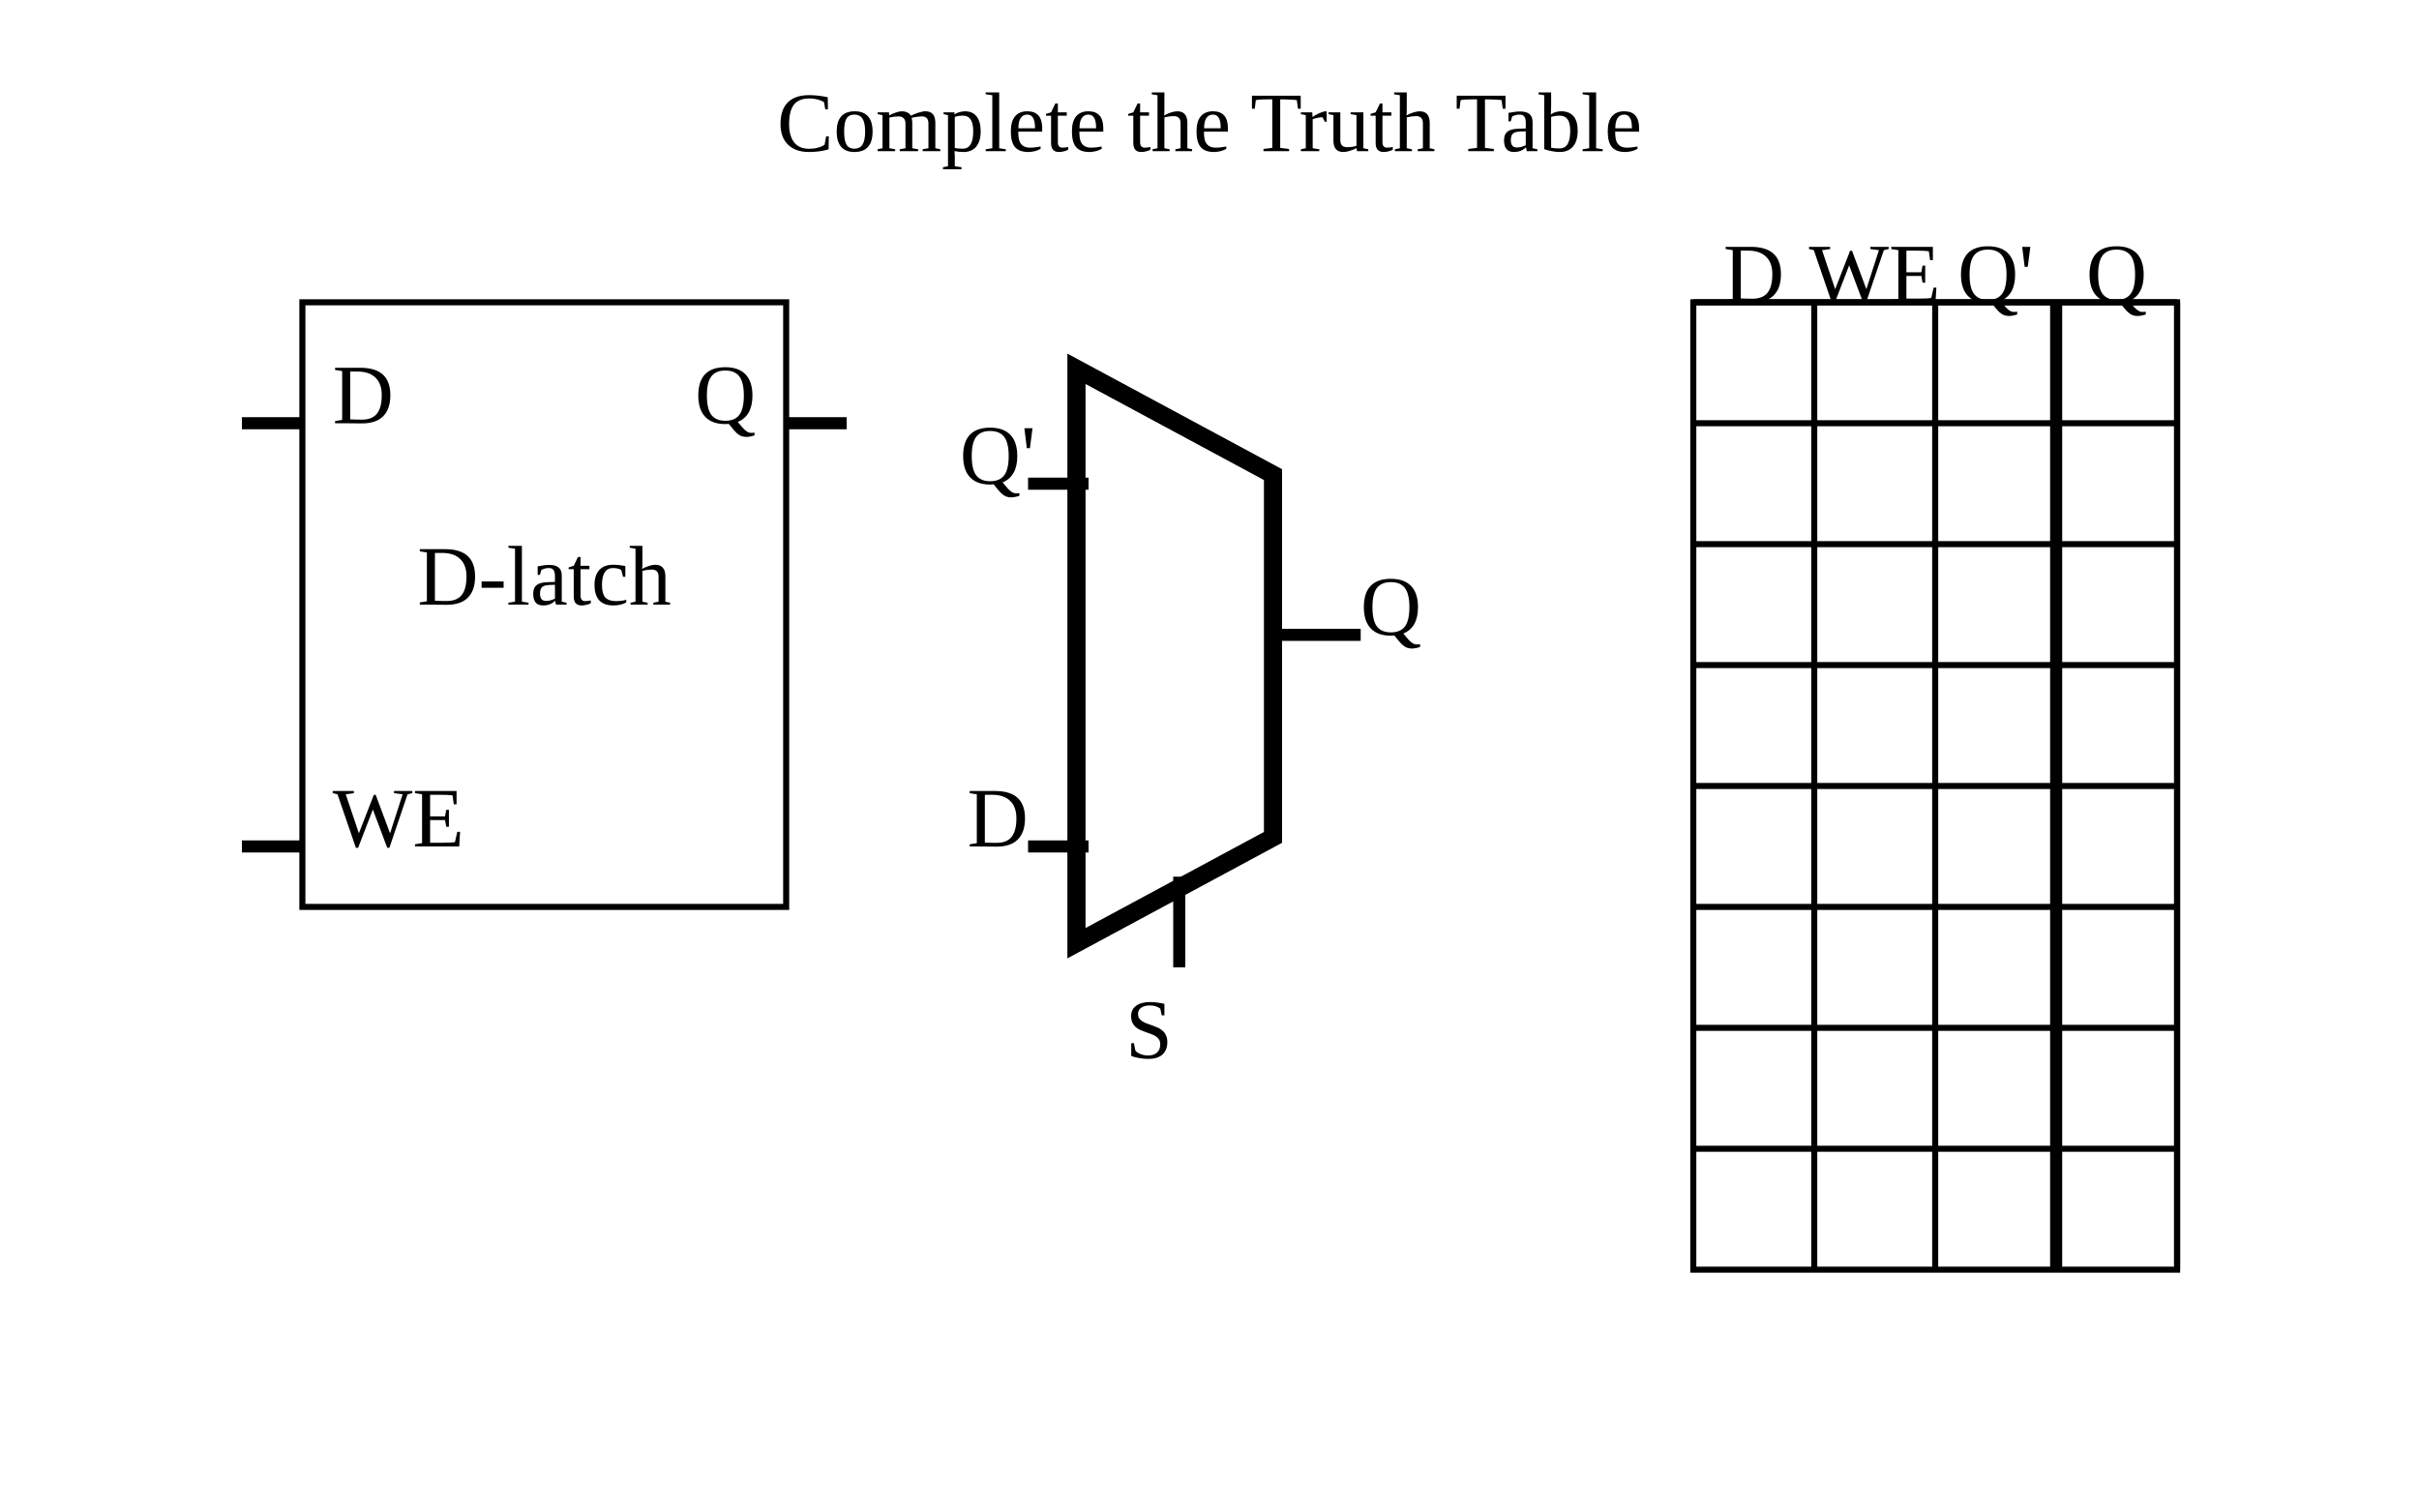
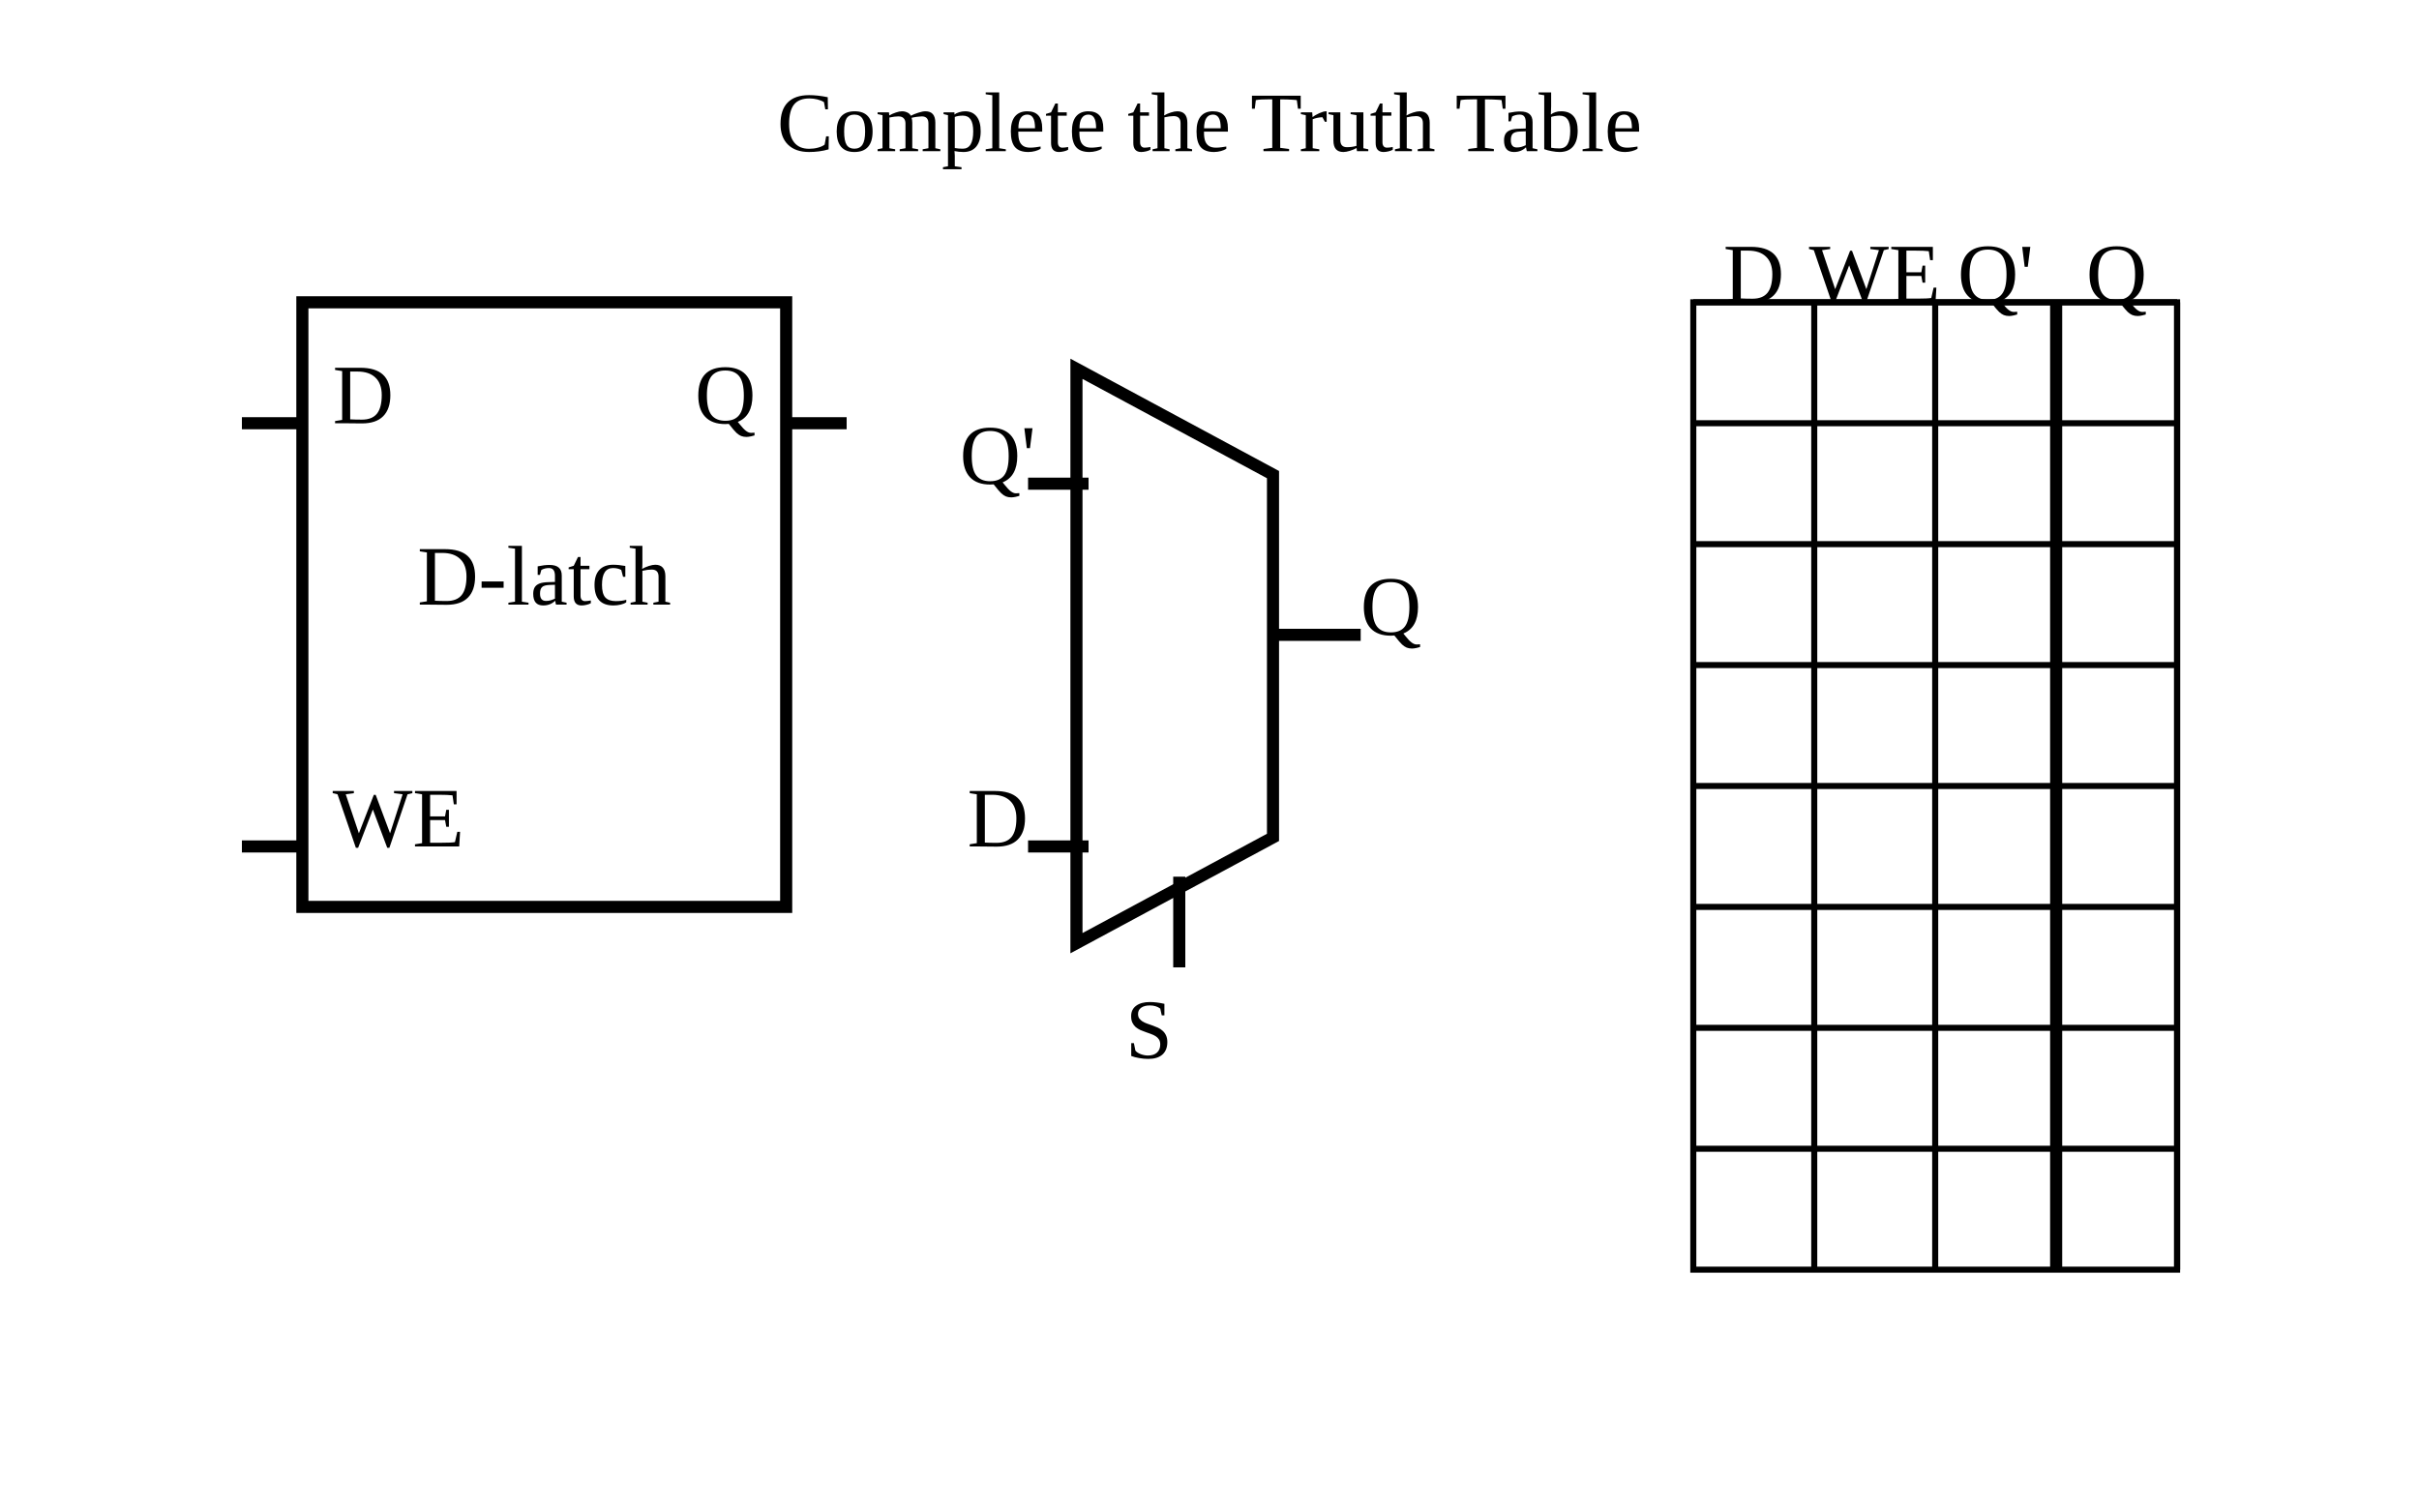
<svg xmlns="http://www.w3.org/2000/svg" baseProfile="full" height="250" version="1.1" width="400">
  <defs />
-   <rect fill="none" height="100" stroke="black" width="80" x="50" y="50" />
+   <rect fill="none" height="100" stroke="black" stroke-width="2" width="80" x="50" y="50" />
  <text font-size="14" text-anchor="start" x="55" y="70">D</text>
  <line stroke="black" stroke-width="2" x1="40" x2="50" y1="70" y2="70" />
  <text font-size="14" text-anchor="start" x="55" y="140.0">WE</text>
  <line stroke="black" stroke-width="2" x1="40" x2="50" y1="140.0" y2="140.0" />
  <text font-size="14" text-anchor="end" x="125" y="70">Q</text>
  <line stroke="black" stroke-width="2" x1="130" x2="140" y1="70" y2="70" />
  <text font-size="14" text-anchor="middle" x="90.0" y="100.0">D-latch</text>
-   <path d="m 28.0 81.0 0.0 -95.0 32.5 17.5 0.0 60.0 -32.5 17.5 z" fill="none" stroke="black" stroke-width="3" transform="translate(-50,25) translate(200,50)" />
+   <path d="m 28.0 81.0 0.0 -95.0 32.5 17.5 0.0 60.0 -32.5 17.5 z" fill="none" stroke="black" stroke-width="2" transform="translate(-50,25) translate(200,50)" />
  <text font-size="14" text-anchor="middle" transform="translate(200,50)" x="-10" y="125">S</text>
  <line stroke="black" stroke-width="2" transform="translate(200,50)" x1="-5" x2="-5" y1="95" y2="110" />
  <text font-size="14" text-anchor="middle" transform="translate(200,50)" x="-35" y="30">Q'</text>
  <line stroke="black" stroke-width="2" transform="translate(200,50)" x1="-20" x2="-30" y1="30" y2="30" />
  <text font-size="14" text-anchor="middle" transform="translate(200,50)" x="-35" y="90.0">D</text>
  <line stroke="black" stroke-width="2" transform="translate(200,50)" x1="-20" x2="-30" y1="90.0" y2="90.0" />
  <text font-size="14" text-anchor="middle" transform="translate(200,50)" x="30" y="55">Q</text>
  <line stroke="black" stroke-width="2" transform="translate(200,50)" x1="10" x2="25" y1="55" y2="55" />
  <rect fill="none" height="160" stroke="black" width="80" x="280" y="50" />
  <text font-size="14" text-anchor="middle" x="290.0" y="50">D</text>
  <line stroke="black" stroke-width="1" x1="300" x2="300" y1="50" y2="210" />
  <text font-size="14" text-anchor="middle" x="310.0" y="50">WE</text>
  <line stroke="black" stroke-width="1" x1="320" x2="320" y1="50" y2="210" />
  <text font-size="14" text-anchor="middle" x="330.0" y="50">Q'</text>
  <line stroke="black" stroke-width="2" x1="340" x2="340" y1="50" y2="210" />
  <text font-size="14" text-anchor="middle" x="350.0" y="50">Q</text>
  <line stroke="black" stroke-width="1" x1="360" x2="360" y1="50" y2="210" />
  <line stroke="black" stroke-width="1" x1="280" x2="360" y1="50" y2="50" />
  <line stroke="black" stroke-width="1" x1="280" x2="360" y1="70" y2="70" />
  <line stroke="black" stroke-width="1" x1="280" x2="360" y1="90" y2="90" />
  <line stroke="black" stroke-width="1" x1="280" x2="360" y1="110" y2="110" />
  <line stroke="black" stroke-width="1" x1="280" x2="360" y1="130" y2="130" />
  <line stroke="black" stroke-width="1" x1="280" x2="360" y1="150" y2="150" />
  <line stroke="black" stroke-width="1" x1="280" x2="360" y1="170" y2="170" />
  <line stroke="black" stroke-width="1" x1="280" x2="360" y1="190" y2="190" />
  <text font-size="14" text-anchor="middle" x="200.0" y="25.0">Complete the Truth Table</text>
</svg>
